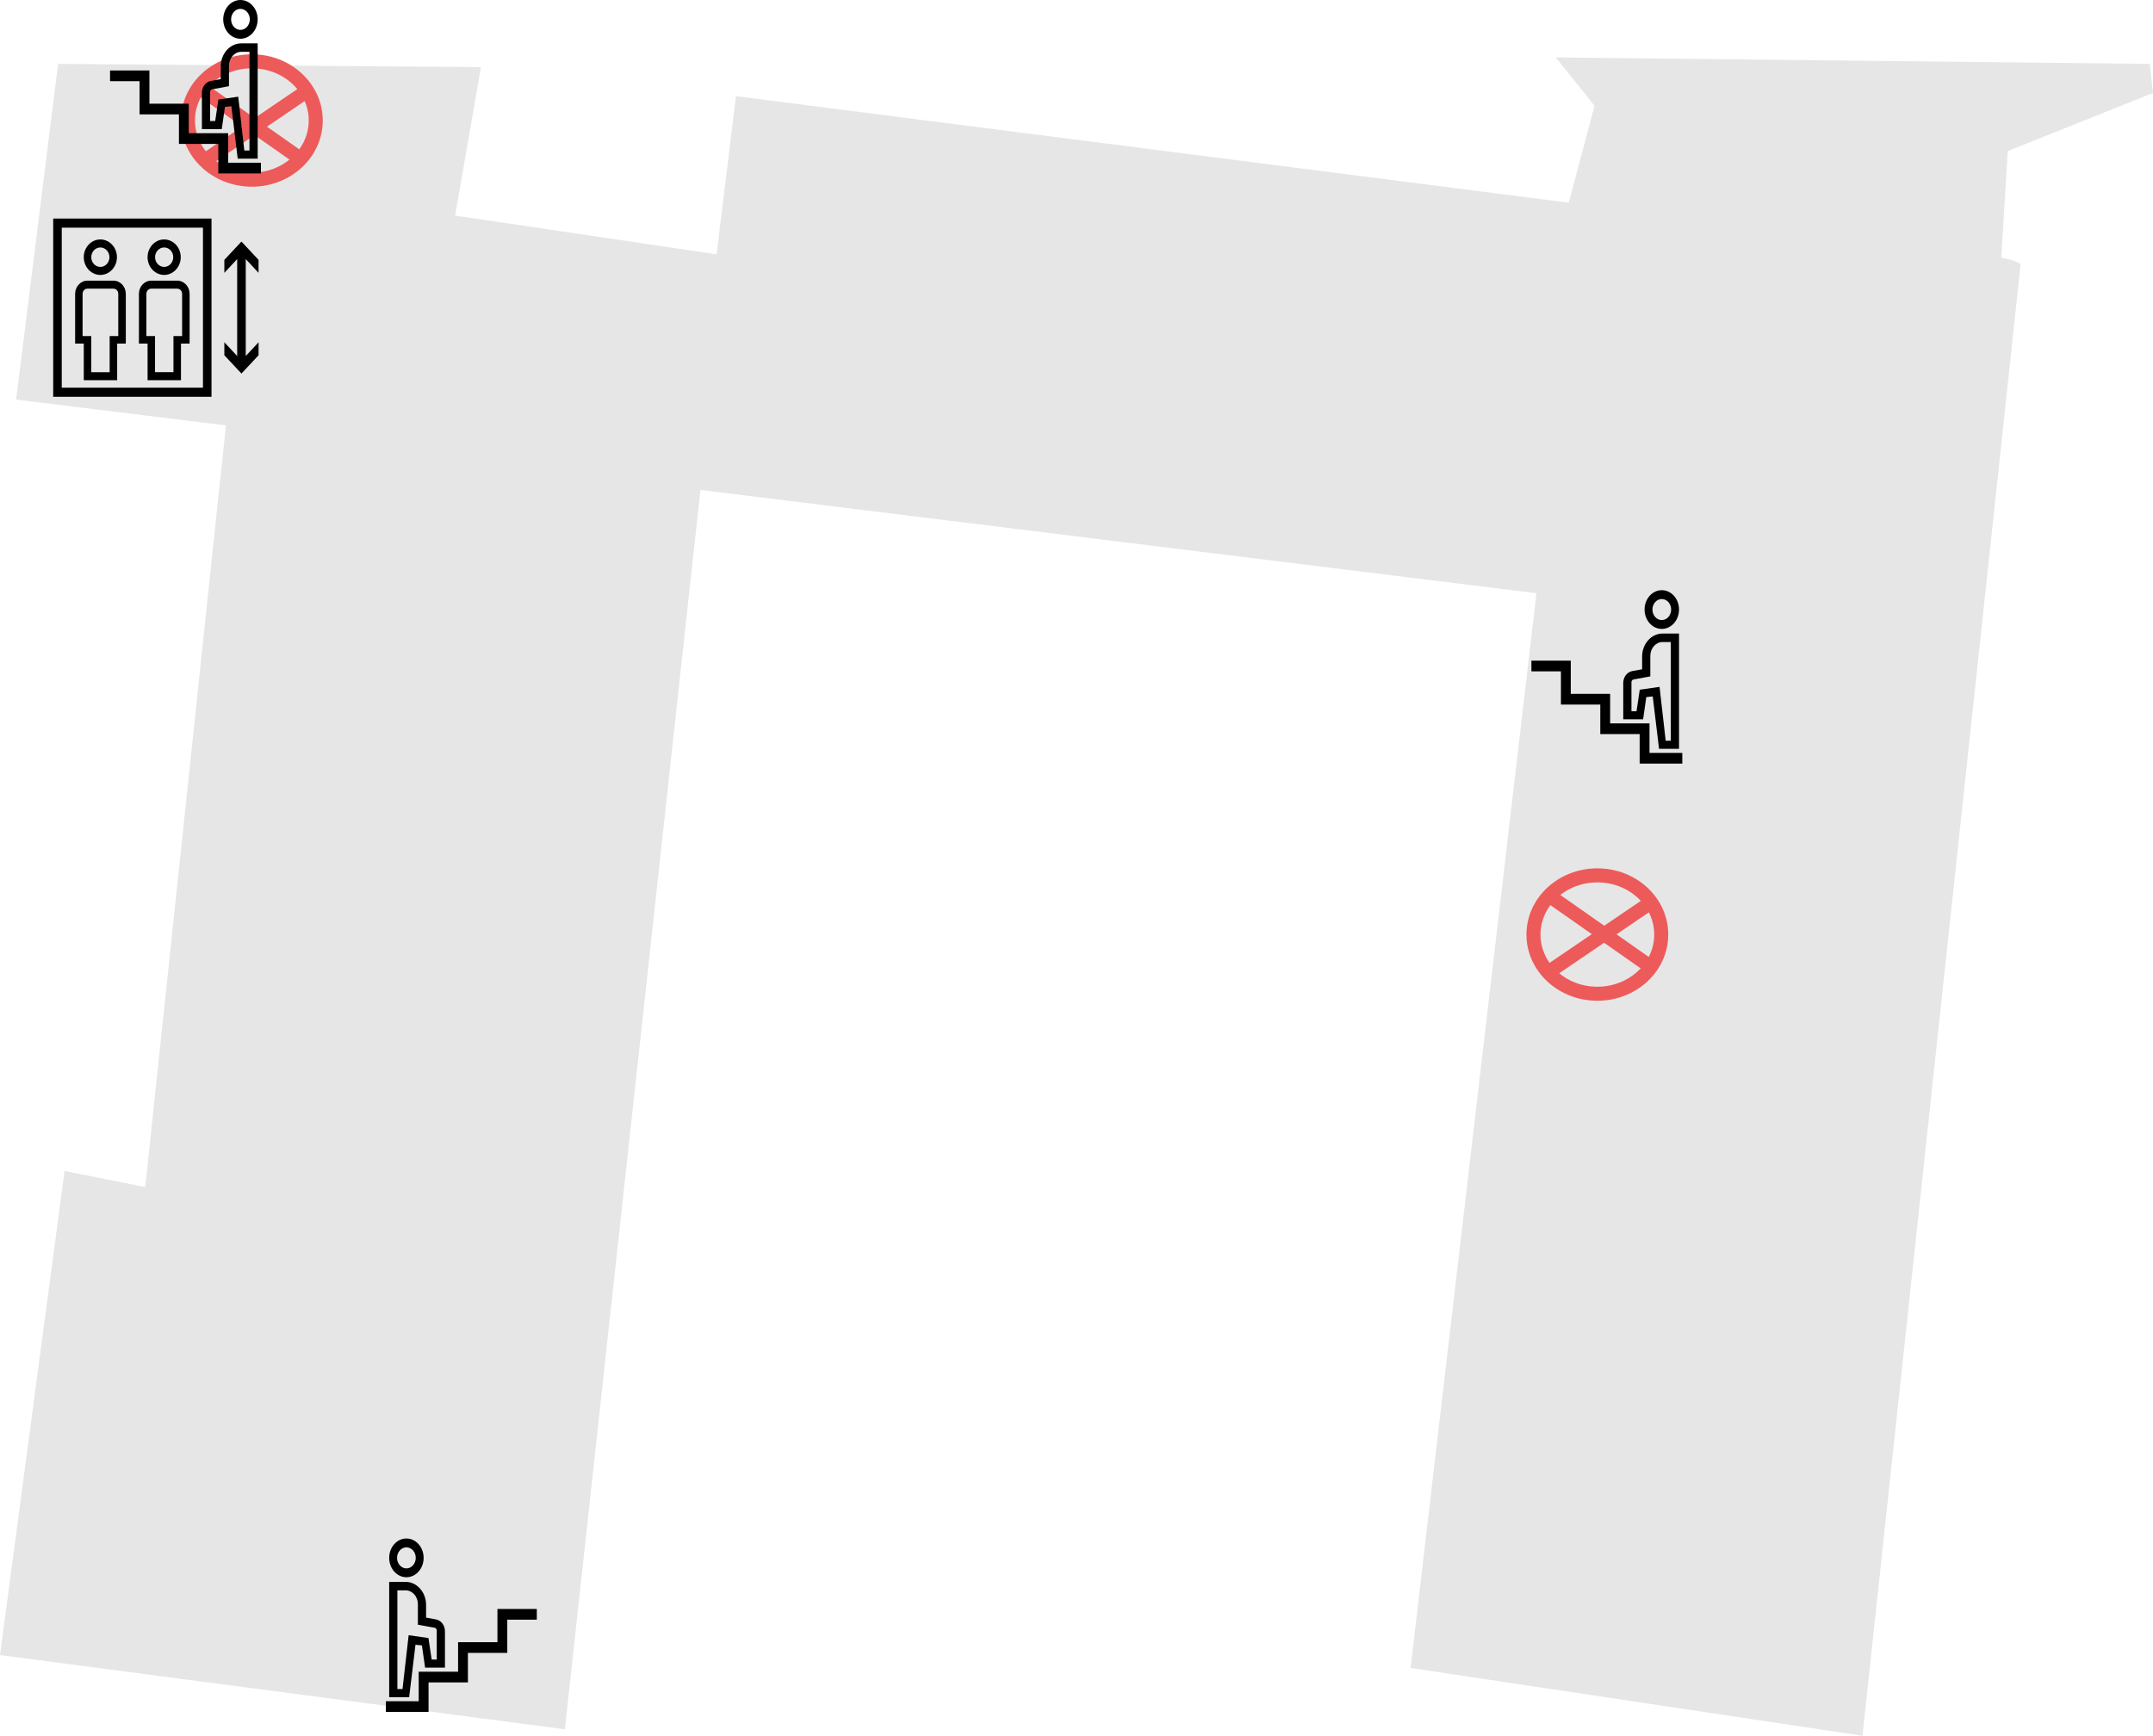
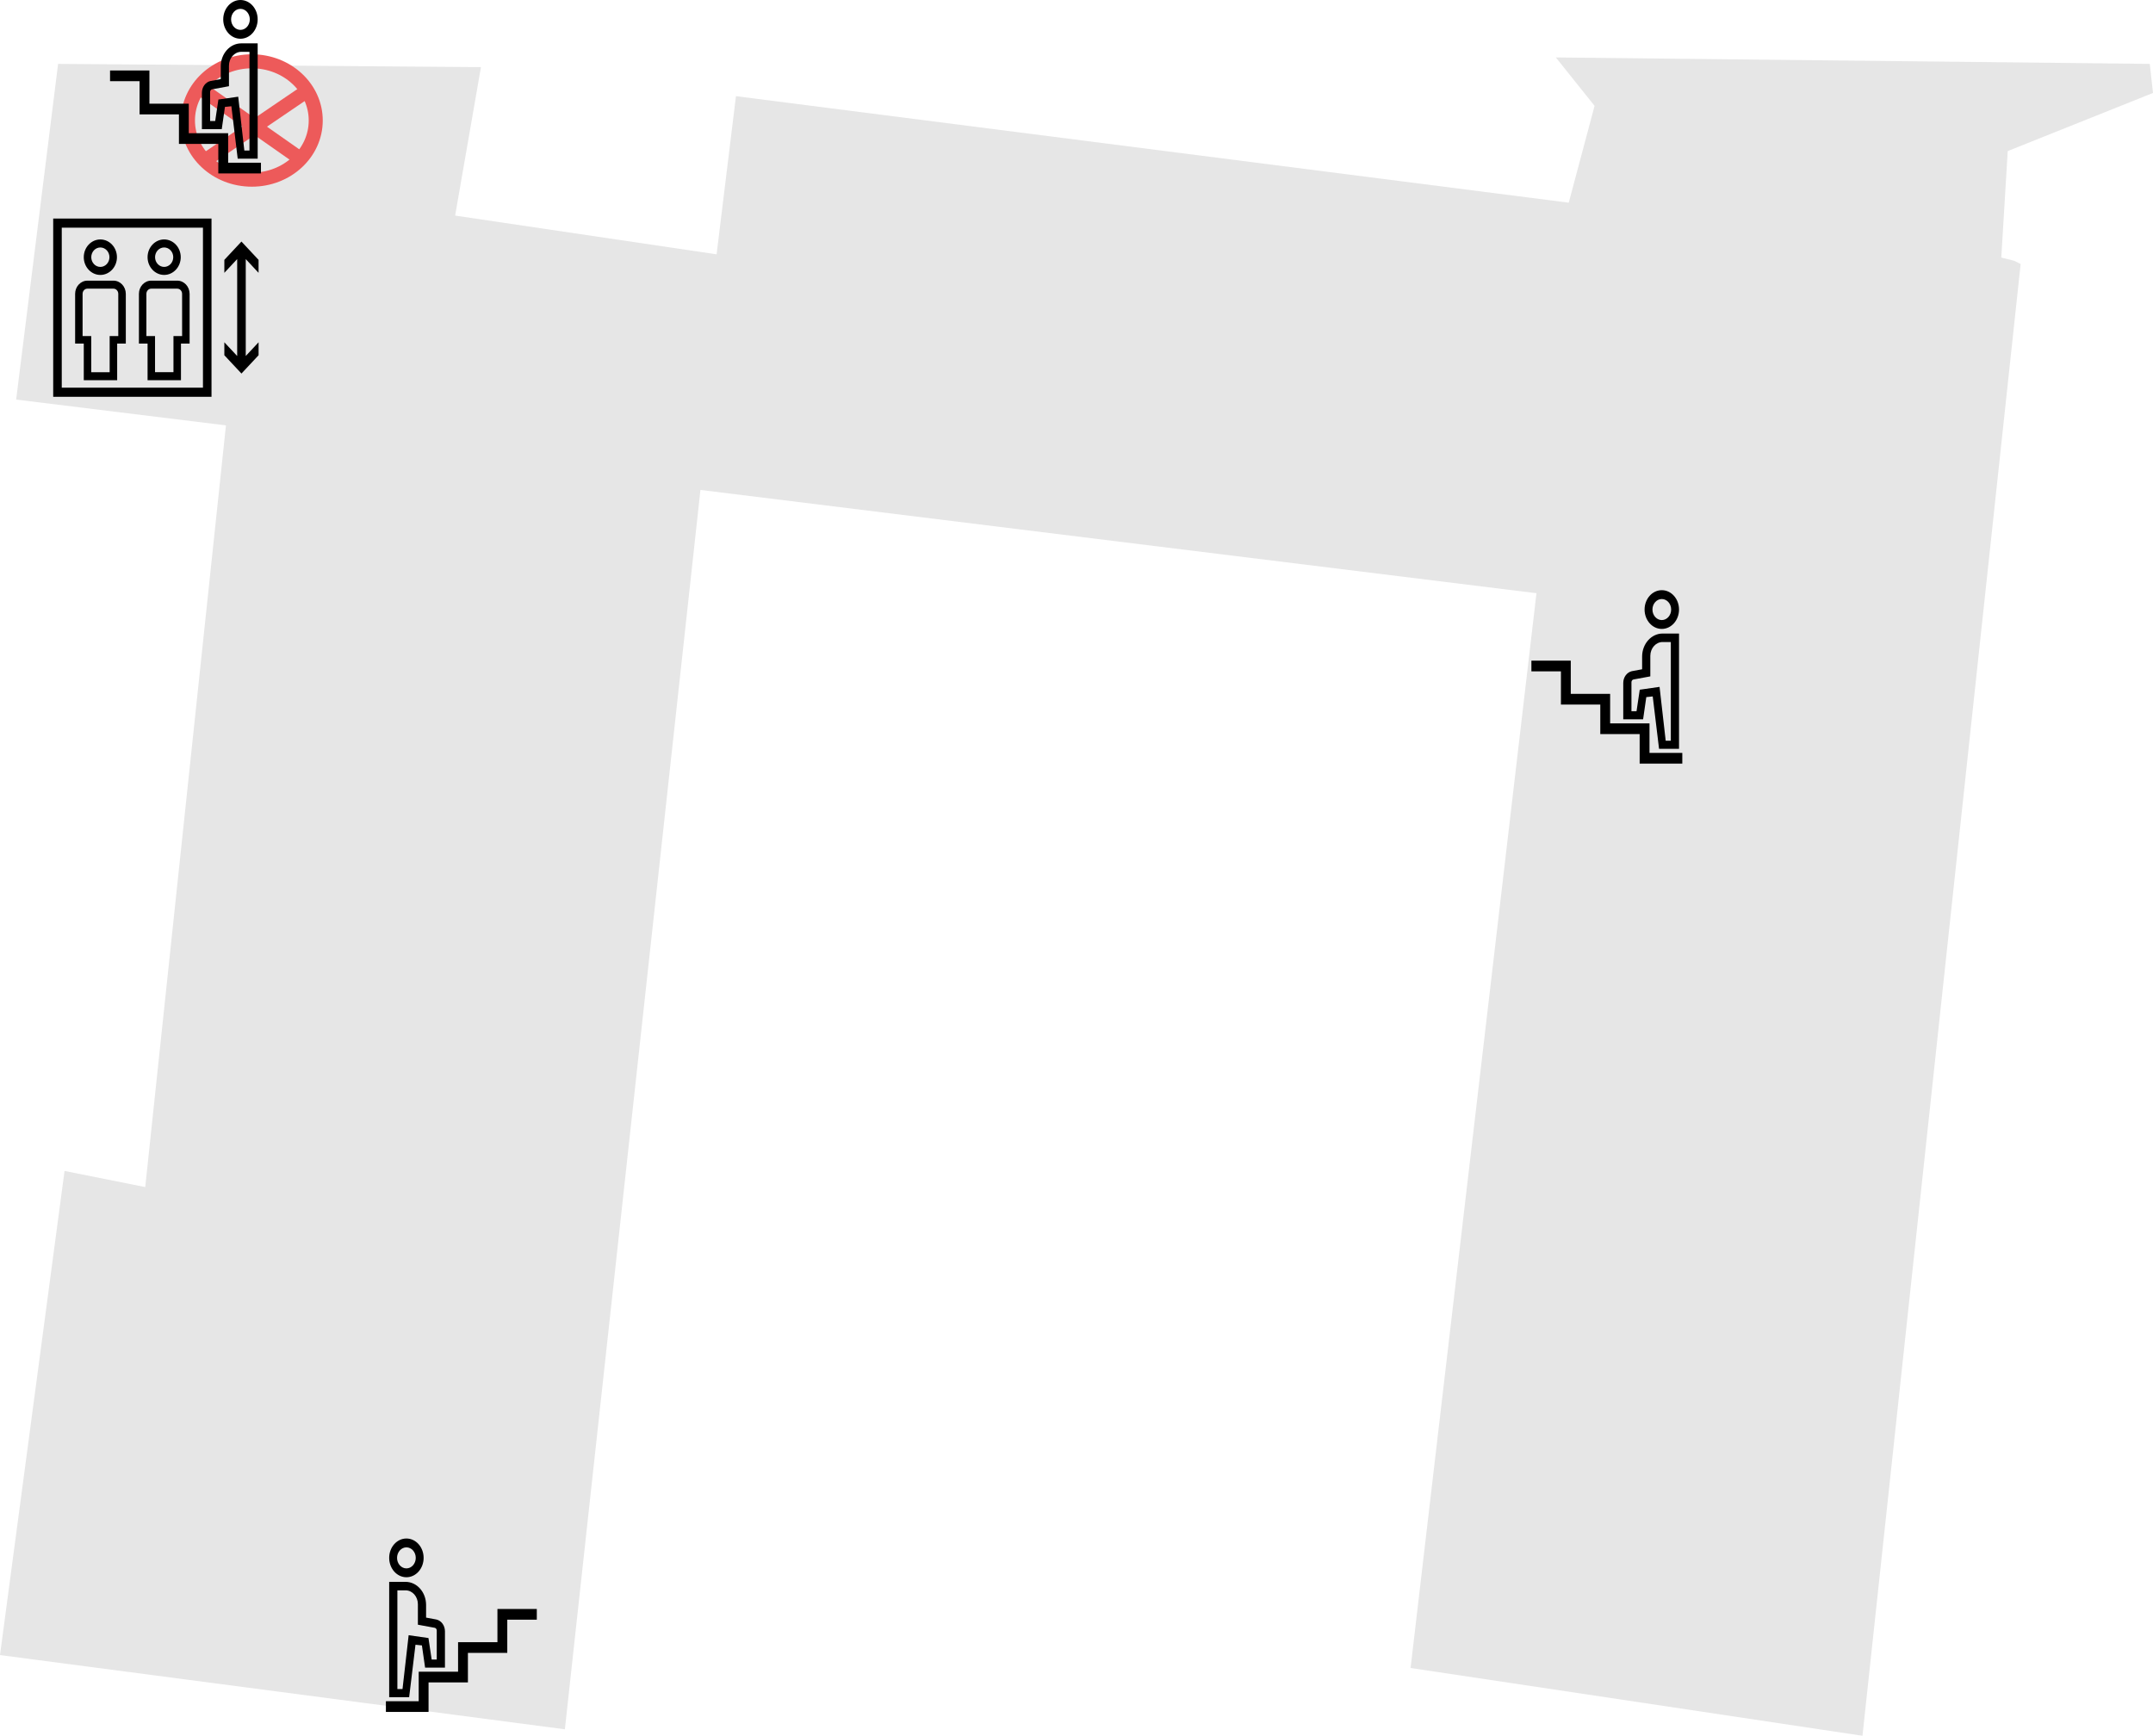
<svg xmlns="http://www.w3.org/2000/svg" width="256.273mm" height="206.631mm" viewBox="0 0 256.273 206.631" version="1.1" id="svg1" xml:space="preserve">
  <defs id="defs1" />
  <g id="layer1" style="display:inline" transform="translate(-42.31747,7.076673)">
    <path style="fill:#e6e6e6;stroke-width:0.265" d="m 298.59,3.988 -17.29,6.916 -0.768,12.679 1.537,0.384 0.768,0.384 -18.827,175.203 -53.79,-8.069 14.984,-127.944 -99.512,-12.295 -16.137,147.539 -67.238,-8.837 7.684,-57.633 9.605,1.921 L 69.213,43.562 44.239,40.489 49.233,0.53 99.566,0.914 96.492,18.588 l 31.122,4.611 2.305,-18.827 99.128,12.679 3.074,-11.527 -4.611,-5.763 70.696,0.768 z" id="path34" />
    <path d="M 48.65,40.162 H 67.494 V 18.94 H 48.65 Z m 1.019,-20.132 h 16.807 v 19.042 h -16.807 z m 4.594,5.622 c 1.087,0 1.974,-0.948 1.974,-2.112 0,-1.164 -0.886,-2.112 -1.974,-2.112 -1.087,0 -1.974,0.948 -1.974,2.112 0,1.164 0.884,2.112 1.974,2.112 z m 0,-3.27 c 0.596,0 1.082,0.52 1.082,1.158 0,0.638 -0.486,1.158 -1.082,1.158 -0.596,0 -1.082,-0.52 -1.082,-1.158 0,-0.638 0.484,-1.158 1.082,-1.158 z m 1.564,3.951 H 52.724 c -0.807,0 -1.464,0.703 -1.464,1.567 v 5.927 h 1.029 v 4.36 h 3.975 V 33.827 h 1.029 v -5.927 c -0.003,-0.864 -0.66,-1.567 -1.467,-1.567 z m 0.573,6.594 H 55.37 v 4.305 H 53.177 V 32.928 h -1.029 v -5.028 c 0,-0.338 0.257,-0.613 0.573,-0.613 h 3.102 c 0.316,0 0.573,0.275 0.573,0.613 v 5.028 z m 5.457,-7.276 c 1.087,0 1.974,-0.948 1.974,-2.112 0,-1.164 -0.886,-2.112 -1.974,-2.112 -1.087,0 -1.974,0.948 -1.974,2.112 0,1.164 0.886,2.112 1.974,2.112 z m 0,-3.27 c 0.596,0 1.082,0.52 1.082,1.158 0,0.638 -0.486,1.158 -1.082,1.158 -0.596,0 -1.082,-0.52 -1.082,-1.158 0,-0.638 0.486,-1.158 1.082,-1.158 z m 1.564,3.951 H 60.318 c -0.807,0 -1.464,0.703 -1.464,1.567 v 5.927 h 1.029 v 4.36 h 3.975 V 33.827 h 1.029 v -5.927 c -0.003,-0.864 -0.66,-1.567 -1.467,-1.567 z m 0.573,6.594 h -1.029 v 4.305 H 60.771 V 32.928 h -1.029 v -5.028 c 0,-0.338 0.257,-0.613 0.573,-0.613 h 3.104 c 0.316,0 0.573,0.275 0.573,0.613 z m 7.576,-9.161 v 11.537 l 1.528,-1.635 v 1.542 L 71.059,37.391 69.021,35.211 v -1.542 l 1.528,1.635 V 23.766 l -1.528,1.635 v -1.542 l 2.037,-2.18 2.037,2.18 v 1.542 z" id="path1" style="stroke-width:0.026" />
    <g id="g1" transform="matrix(-0.01952375,0,0,0.02196272,243.3442,62.74027)">
-       <polygon points="480,742 240,742 240,902 40,902 40,960 300,960 300,800 540,800 540,640 780,640 780,460 960,460 960,402 720,402 720,582 480,582 " id="polygon1" />
+       <polygon points="540,800 540,640 780,640 780,460 960,460 960,402 720,402 720,582 480,582 480,742 240,742 240,902 40,902 40,960 300,960 300,800 " id="polygon1" />
      <path d="M 165,230 A 105,105 0 1 0 60,125 105.12,105.12 0 0 0 165,230 Z m 0,-162 a 57,57 0 1 1 -57,57 57.06,57.06 0 0 1 57,-57 z" id="path1-4" />
      <path d="m 220.33,595.86 39.21,3.65 L 279,720 H 400 V 522.79 A 65.19,65.19 0 0 0 347.75,459.05 L 285,448.76 V 380 A 125.14,125.14 0 0 0 160,255 H 60 V 880 H 181.74 Z M 141.26,836 H 110 V 301 h 50 a 75.09,75.09 0 0 1 75,75 v 111.24 l 103.27,16.91 A 15,15 0 0 1 350,518.79 V 676 H 319 L 299.46,559.49 178.67,544.14 Z" id="path2" />
    </g>
    <g id="g1-5" transform="matrix(0.01952375,0,0,0.02196272,87.47063,175.6316)" style="display:inline">
-       <polygon points="540,640 780,640 780,460 960,460 960,402 720,402 720,582 480,582 480,742 240,742 240,902 40,902 40,960 300,960 300,800 540,800 " id="polygon1-5" />
+       <polygon points="720,582 480,582 480,742 240,742 240,902 40,902 40,960 300,960 300,800 540,800 540,640 780,640 780,460 960,460 960,402 720,402 " id="polygon1-5" />
      <path d="M 165,230 A 105,105 0 1 0 60,125 105.12,105.12 0 0 0 165,230 Z m 0,-162 a 57,57 0 1 1 -57,57 57.06,57.06 0 0 1 57,-57 z" id="path1-4-1" />
      <path d="m 220.33,595.86 39.21,3.65 L 279,720 H 400 V 522.79 A 65.19,65.19 0 0 0 347.75,459.05 L 285,448.76 V 380 A 125.14,125.14 0 0 0 160,255 H 60 V 880 H 181.74 Z M 141.26,836 H 110 V 301 h 50 a 75.09,75.09 0 0 1 75,75 v 111.24 l 103.27,16.91 A 15,15 0 0 1 350,518.79 V 676 H 319 L 299.46,559.49 178.67,544.14 Z" id="path2-7" />
    </g>
    <ellipse style="display:inline;fill:none;stroke:#ed5a5a;stroke-width:1.67;stroke-dasharray:none;stroke-opacity:1" id="path3" cx="72.295" cy="7.267" rx="7.605" ry="7.046" />
-     <ellipse style="display:inline;fill:none;stroke:#ed5a5a;stroke-width:1.67;stroke-dasharray:none;stroke-opacity:1" id="path3-1" cx="232.452" cy="104.175" rx="7.605" ry="7.046" />
    <path style="fill:none;stroke:#ed5a5a;stroke-width:1.67;stroke-dasharray:none;stroke-opacity:1" d="M 78.961,3.687 66.567,12.108" id="path4" />
    <path style="fill:none;stroke:#ed5a5a;stroke-width:1.67;stroke-dasharray:none;stroke-opacity:1" d="M 78.21,11.907 66.192,3.486" id="path5" />
-     <path style="display:inline;fill:none;stroke:#ed5a5a;stroke-width:1.67;stroke-dasharray:none;stroke-opacity:1" d="m 239.221,100.089 -12.393,8.421" id="path4-6" />
-     <path style="display:inline;fill:none;stroke:#ed5a5a;stroke-width:1.67;stroke-dasharray:none;stroke-opacity:1" d="M 239.215,108.309 227.197,99.888" id="path5-8" />
    <g id="g1-7" transform="matrix(-0.01952375,0,0,0.02196272,74.15996,-7.515928)" style="display:inline">
-       <polygon points="780,640 780,460 960,460 960,402 720,402 720,582 480,582 480,742 240,742 240,902 40,902 40,960 300,960 300,800 540,800 540,640 " id="polygon1-6" />
+       <polygon points="480,742 240,742 240,902 40,902 40,960 300,960 300,800 540,800 540,640 780,640 780,460 960,460 960,402 720,402 720,582 480,582 " id="polygon1-6" />
      <path d="M 165,230 A 105,105 0 1 0 60,125 105.12,105.12 0 0 0 165,230 Z m 0,-162 a 57,57 0 1 1 -57,57 57.06,57.06 0 0 1 57,-57 z" id="path1-4-14" />
      <path d="m 220.33,595.86 39.21,3.65 L 279,720 H 400 V 522.79 A 65.19,65.19 0 0 0 347.75,459.05 L 285,448.76 V 380 A 125.14,125.14 0 0 0 160,255 H 60 V 880 H 181.74 Z M 141.26,836 H 110 V 301 h 50 a 75.09,75.09 0 0 1 75,75 v 111.24 l 103.27,16.91 A 15,15 0 0 1 350,518.79 V 676 H 319 L 299.46,559.49 178.67,544.14 Z" id="path2-2" />
    </g>
  </g>
</svg>
